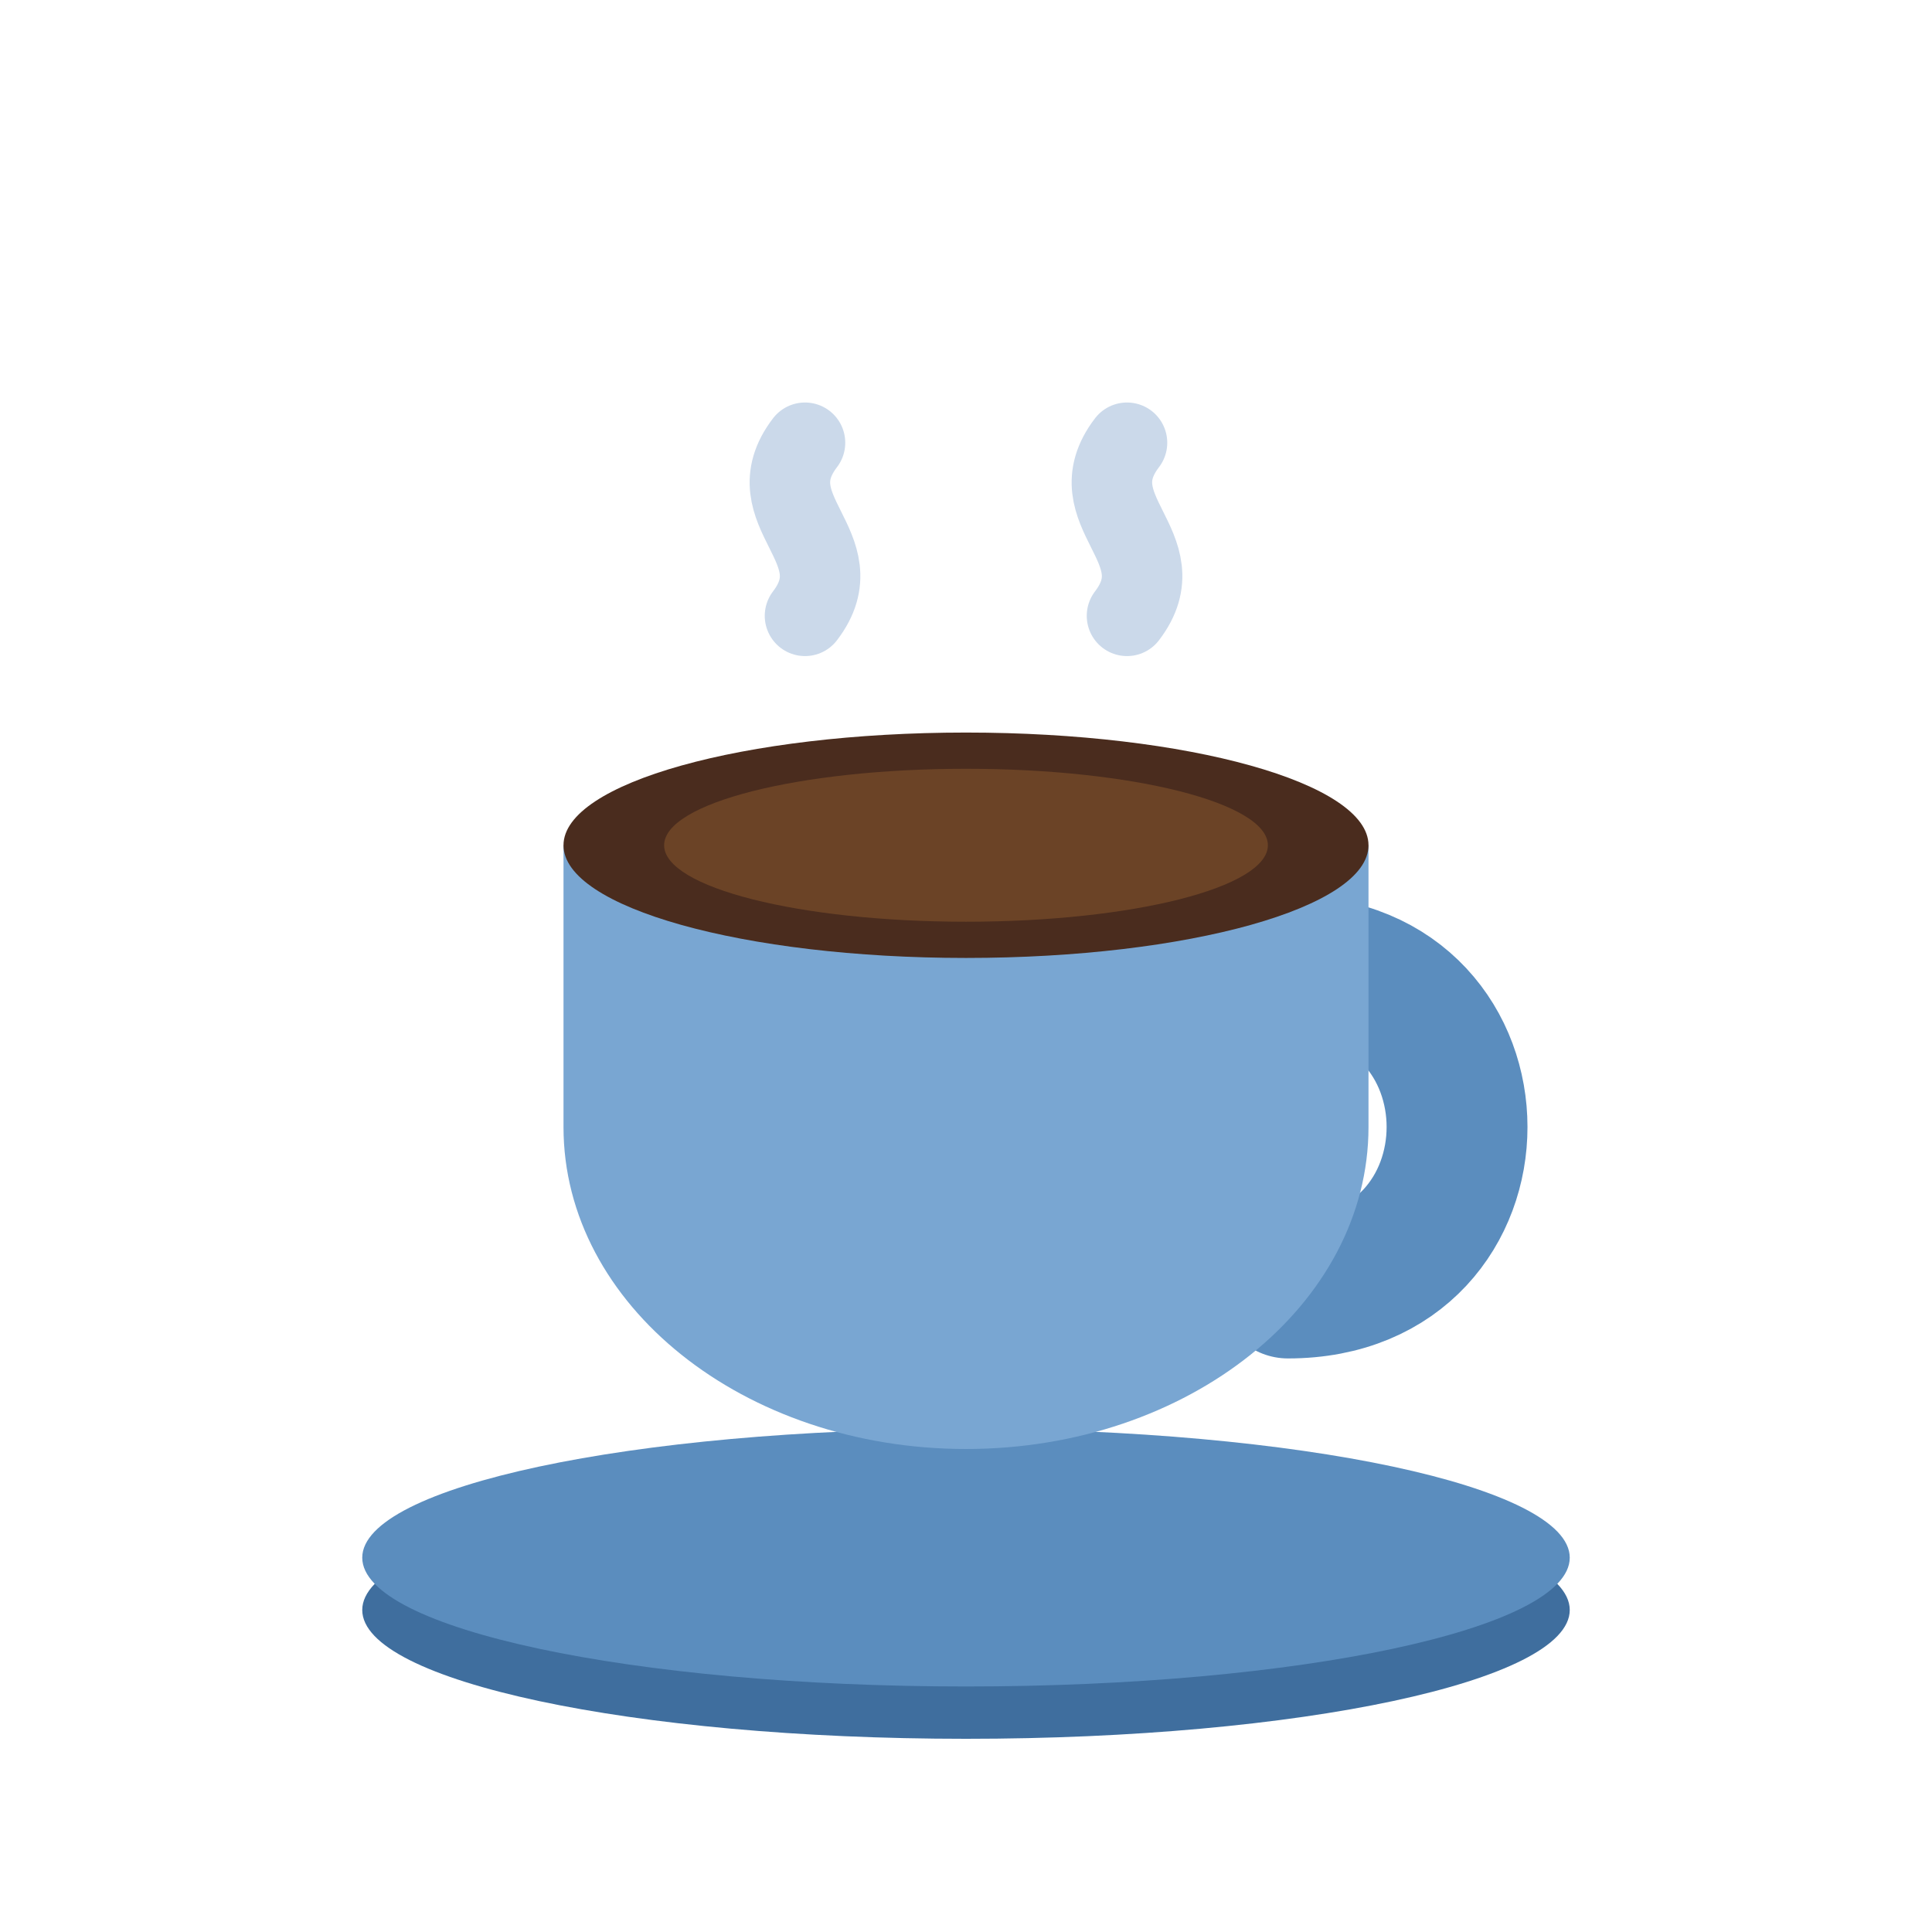
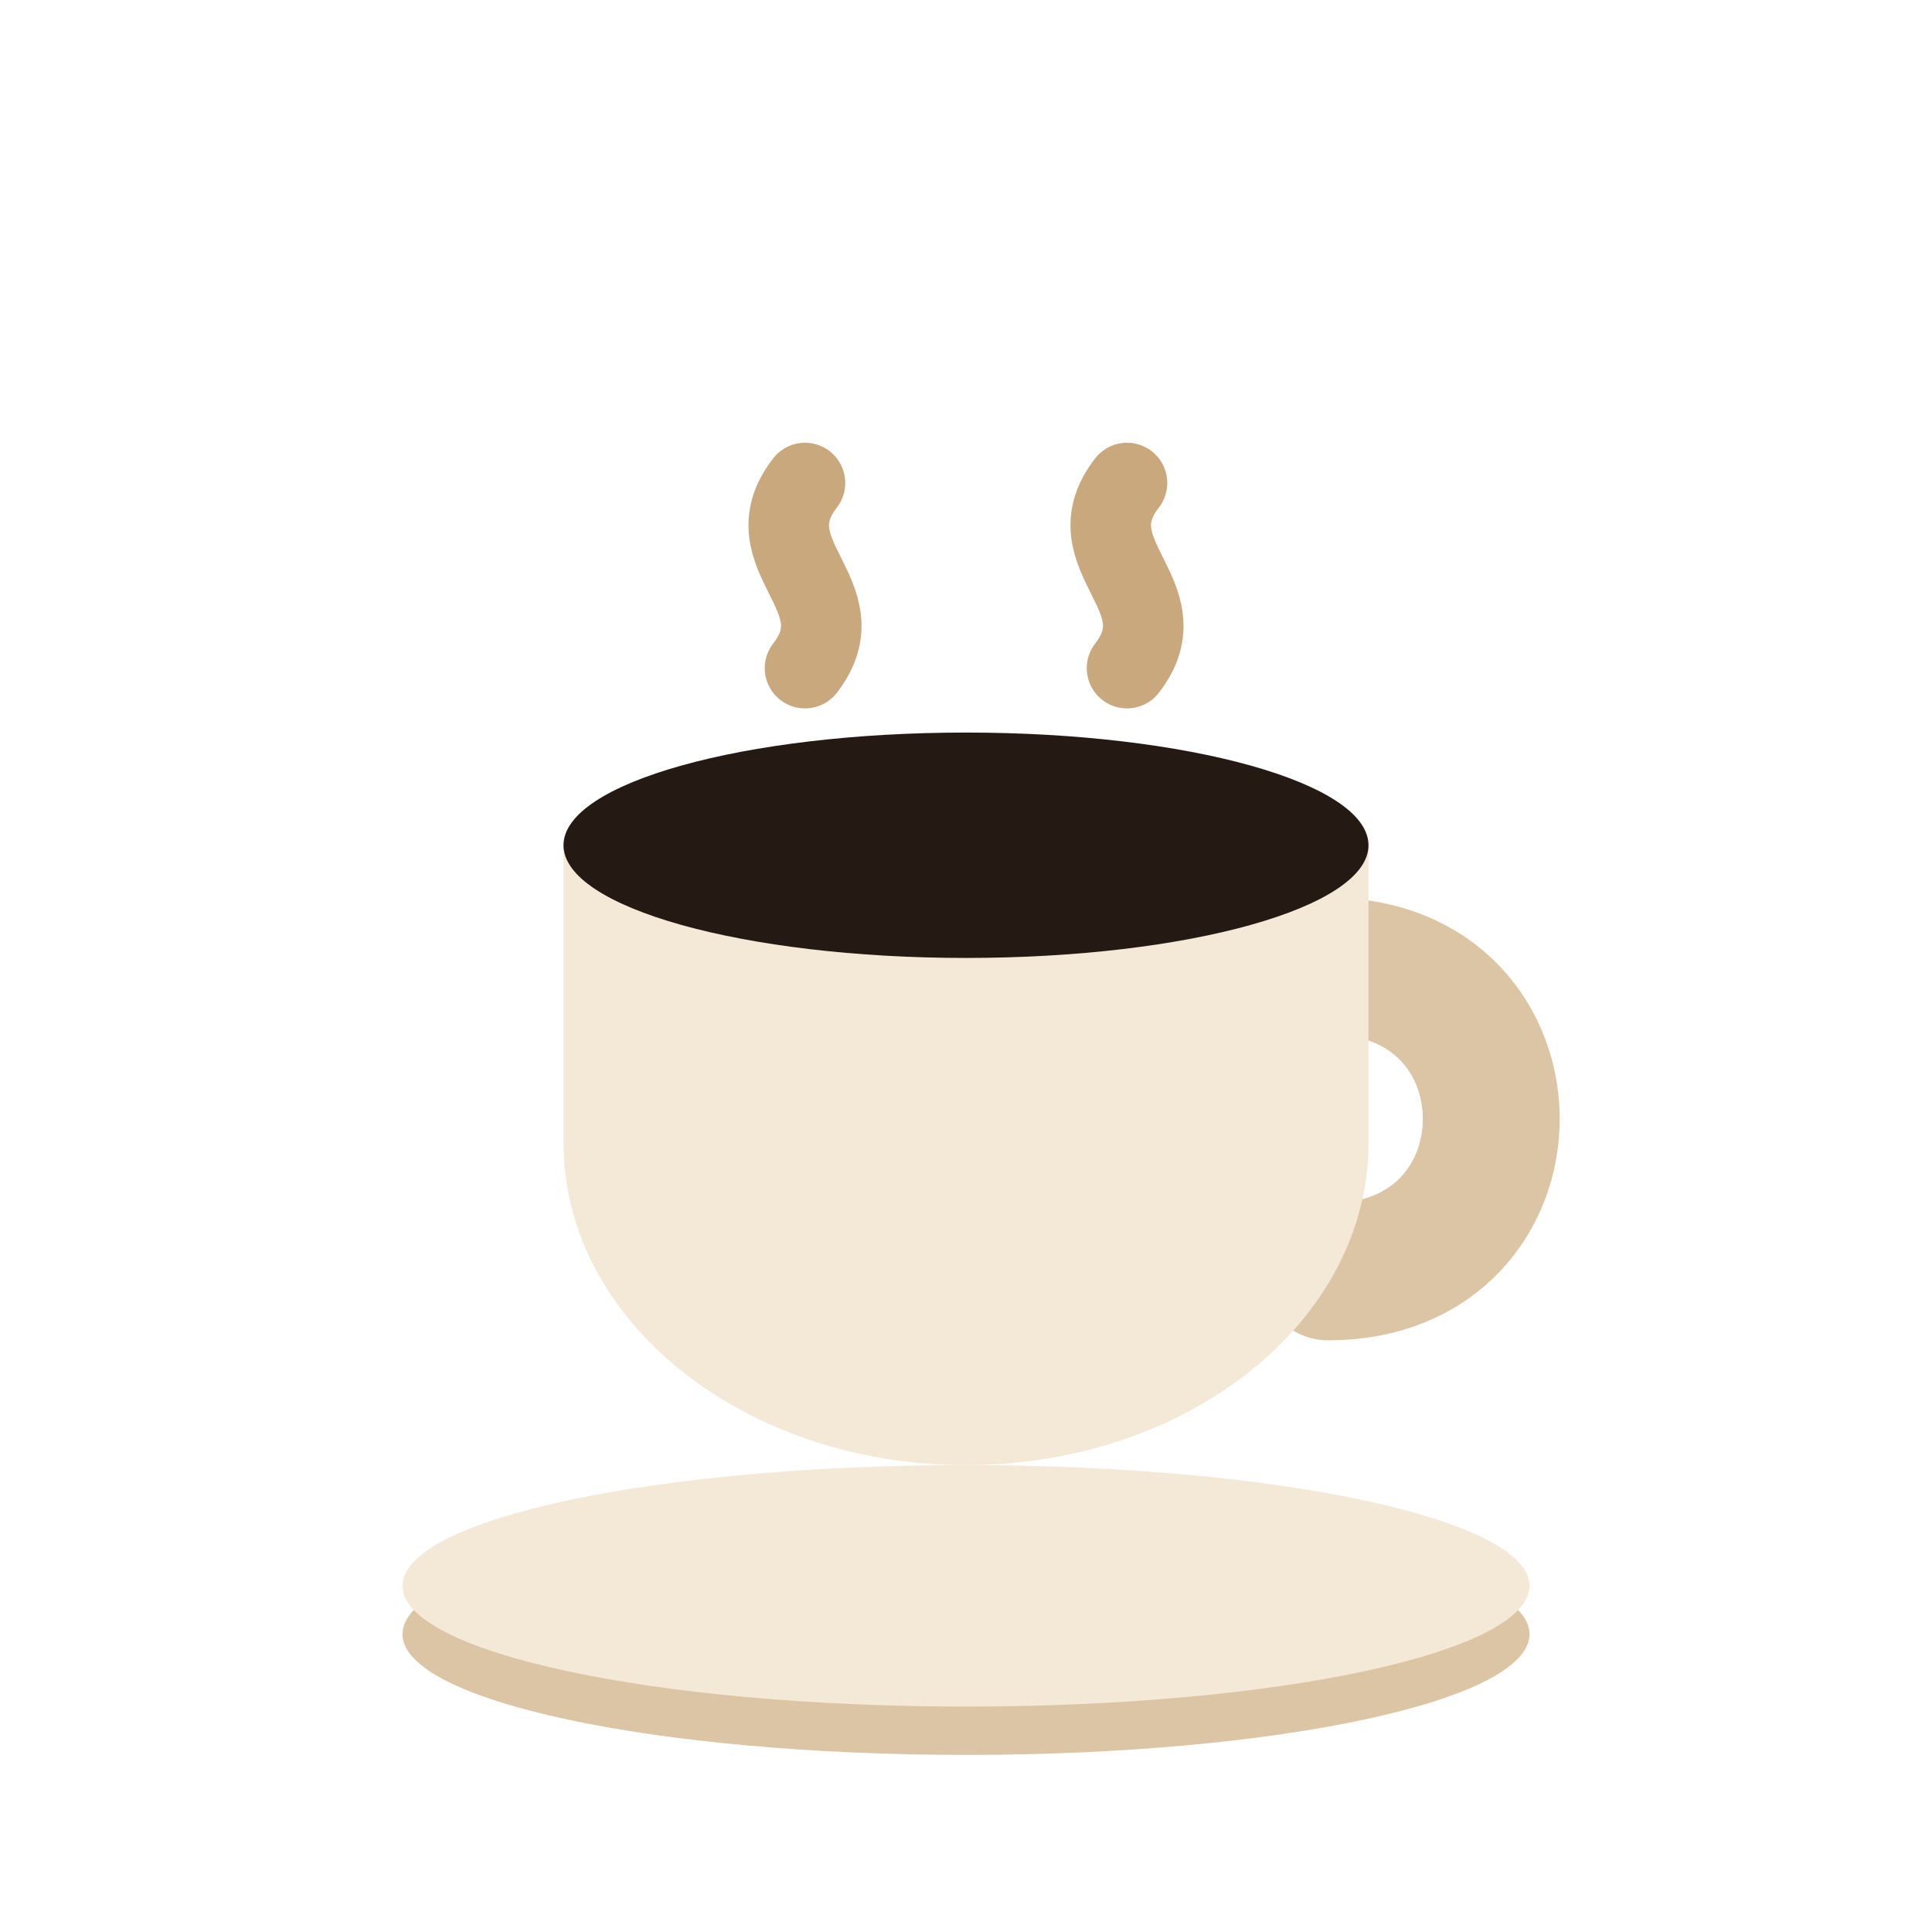
- <svg xmlns="http://www.w3.org/2000/svg" width="48" height="48" viewBox="0 0 48 48" fill="none" aria-label="americano">
-   <ellipse cx="24" cy="40" rx="15" ry="3.2" fill="#3F6E9E" />
-   <ellipse cx="24" cy="38.7" rx="15" ry="3.2" fill="#5B8DBE" />
-   <path d="M32 24c5.6 0 5.6 8 0 8" stroke="#5B8DBE" stroke-width="3.5" stroke-linecap="round" fill="none" />
-   <path d="M14 21h20v7a10 8 0 0 1-20 0z" fill="#79A6D2" />
-   <ellipse cx="24" cy="21" rx="10" ry="2.8" fill="#4A2C1E" />
-   <ellipse cx="24" cy="21" rx="7.5" ry="1.9" fill="#6B4326" />
-   <g stroke="#CBD9EA" stroke-width="2" stroke-linecap="round">
-     <path d="M20 11c-1.3 1.7 1.3 2.6 0 4.3" />
-     <path d="M28 11c-1.3 1.7 1.3 2.6 0 4.3" />
+ <svg xmlns="http://www.w3.org/2000/svg" width="48" height="48" viewBox="0 0 48 48" fill="none" role="img" aria-label="americano">
+   <ellipse cx="24" cy="40.6" rx="14" ry="3" fill="#DBC5A4" />
+   <ellipse cx="24" cy="39.4" rx="14" ry="3" fill="#F4E8D6" />
+   <path d="M33 24c5.4 0 5.4 7.6 0 7.6" stroke="#DBC5A4" stroke-width="3.4" stroke-linecap="round" fill="none" />
+   <path d="M14 21h20v7.4a10 8 0 0 1-20 0z" fill="#F4E8D6" />
+   <ellipse cx="24" cy="21" rx="10" ry="2.8" fill="#241A13" />
+   <g stroke="#C9A87E" stroke-width="2" stroke-linecap="round">
+     <path d="M20 12c-1.4 1.8 1.4 2.8 0 4.6" />
+     <path d="M28 12c-1.4 1.8 1.4 2.8 0 4.6" />
  </g>
</svg>
